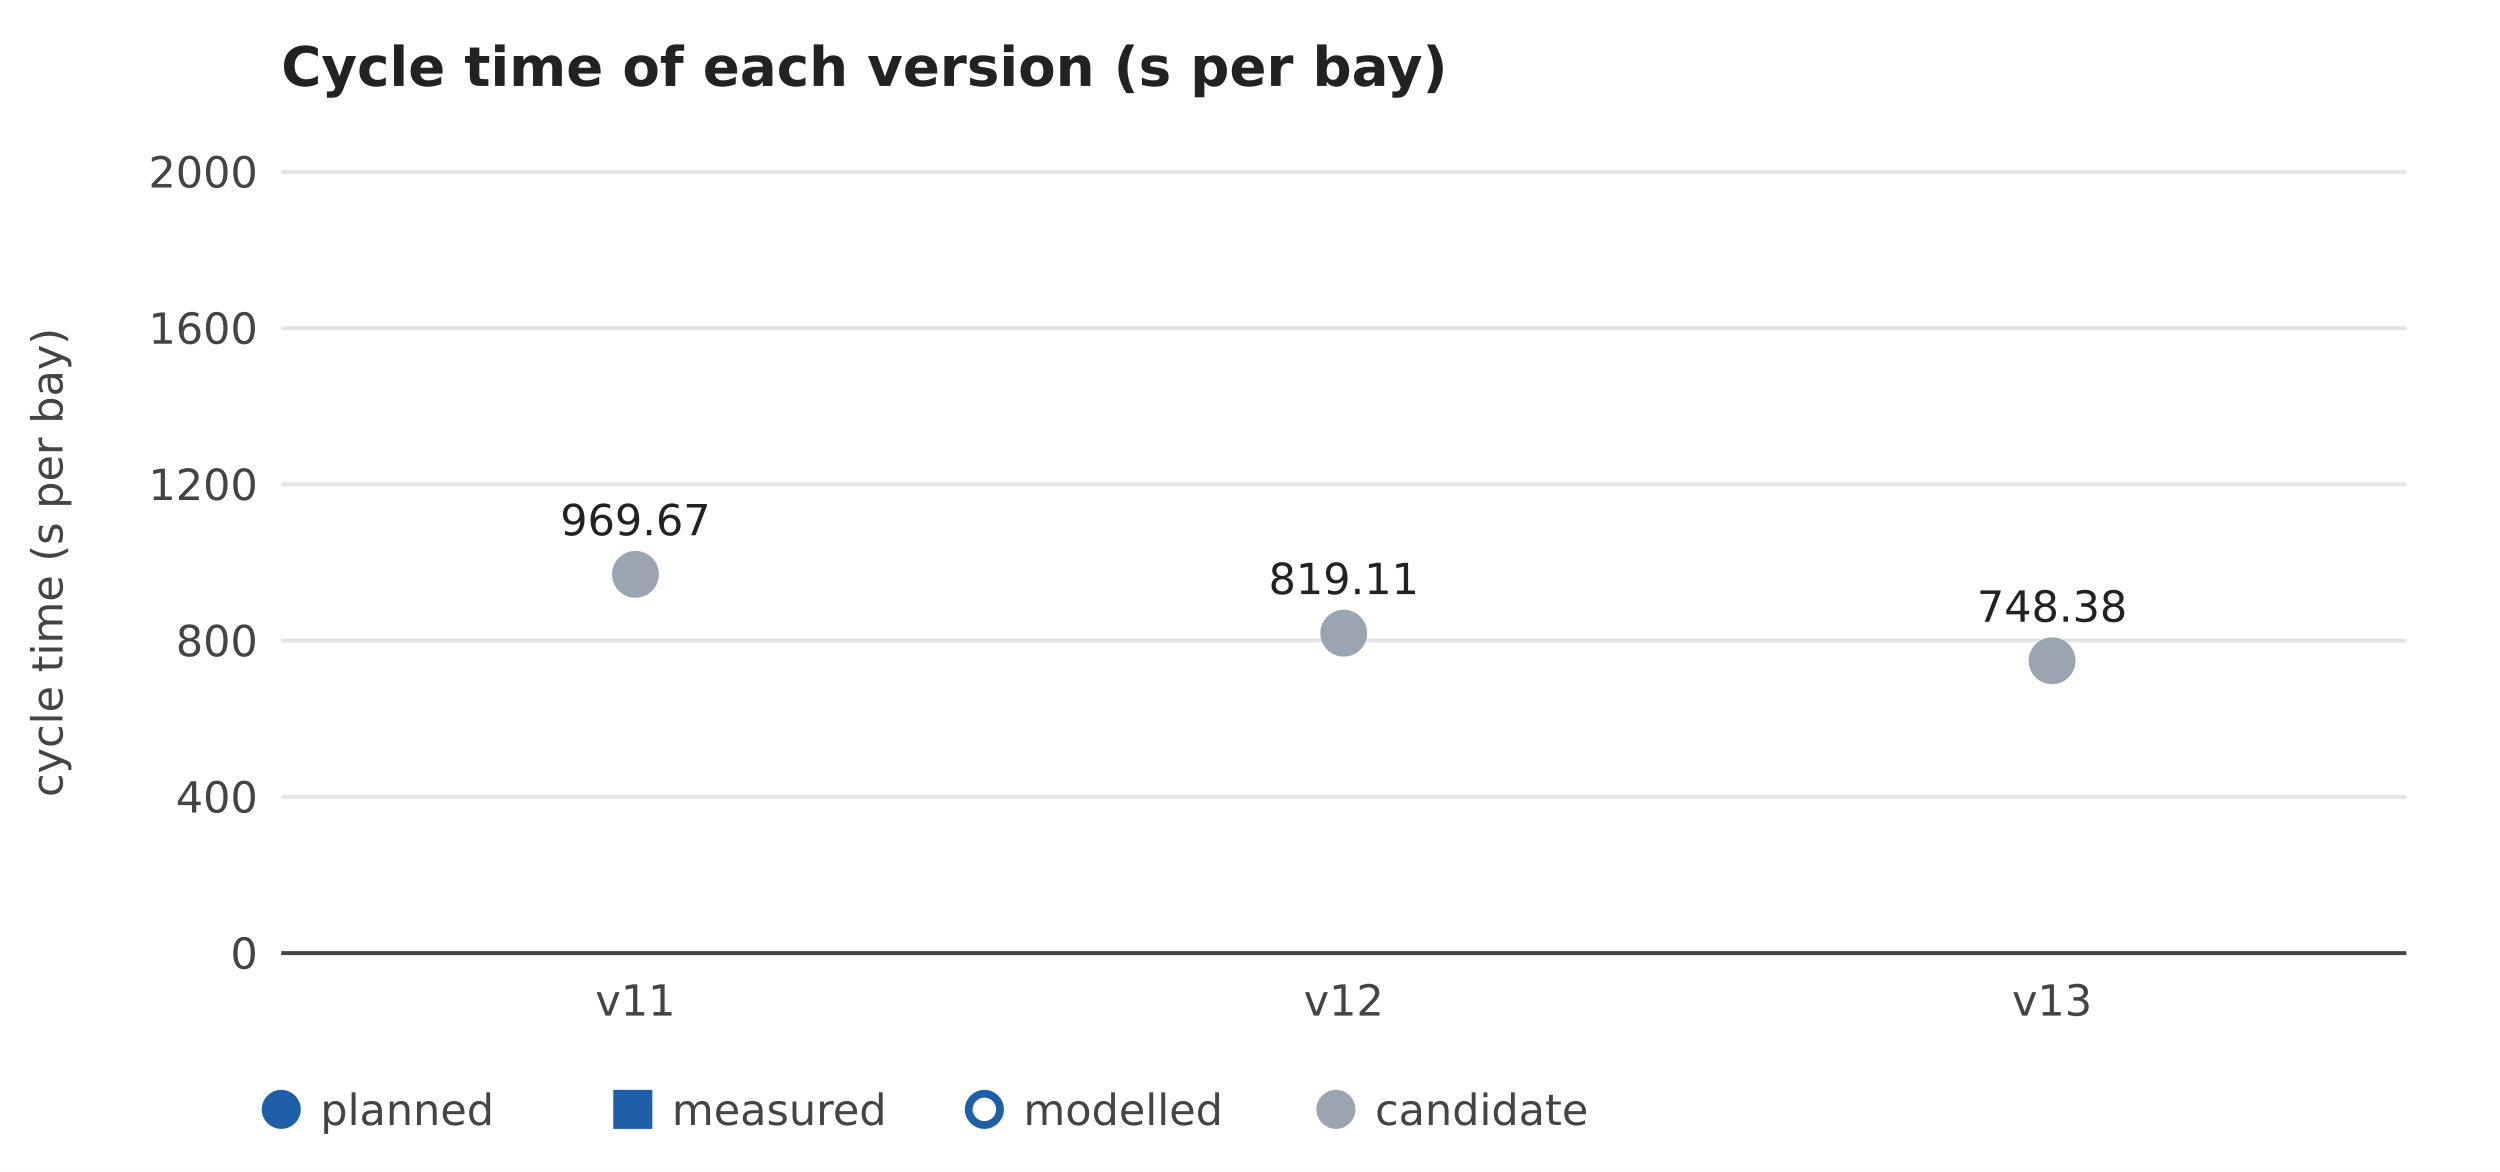
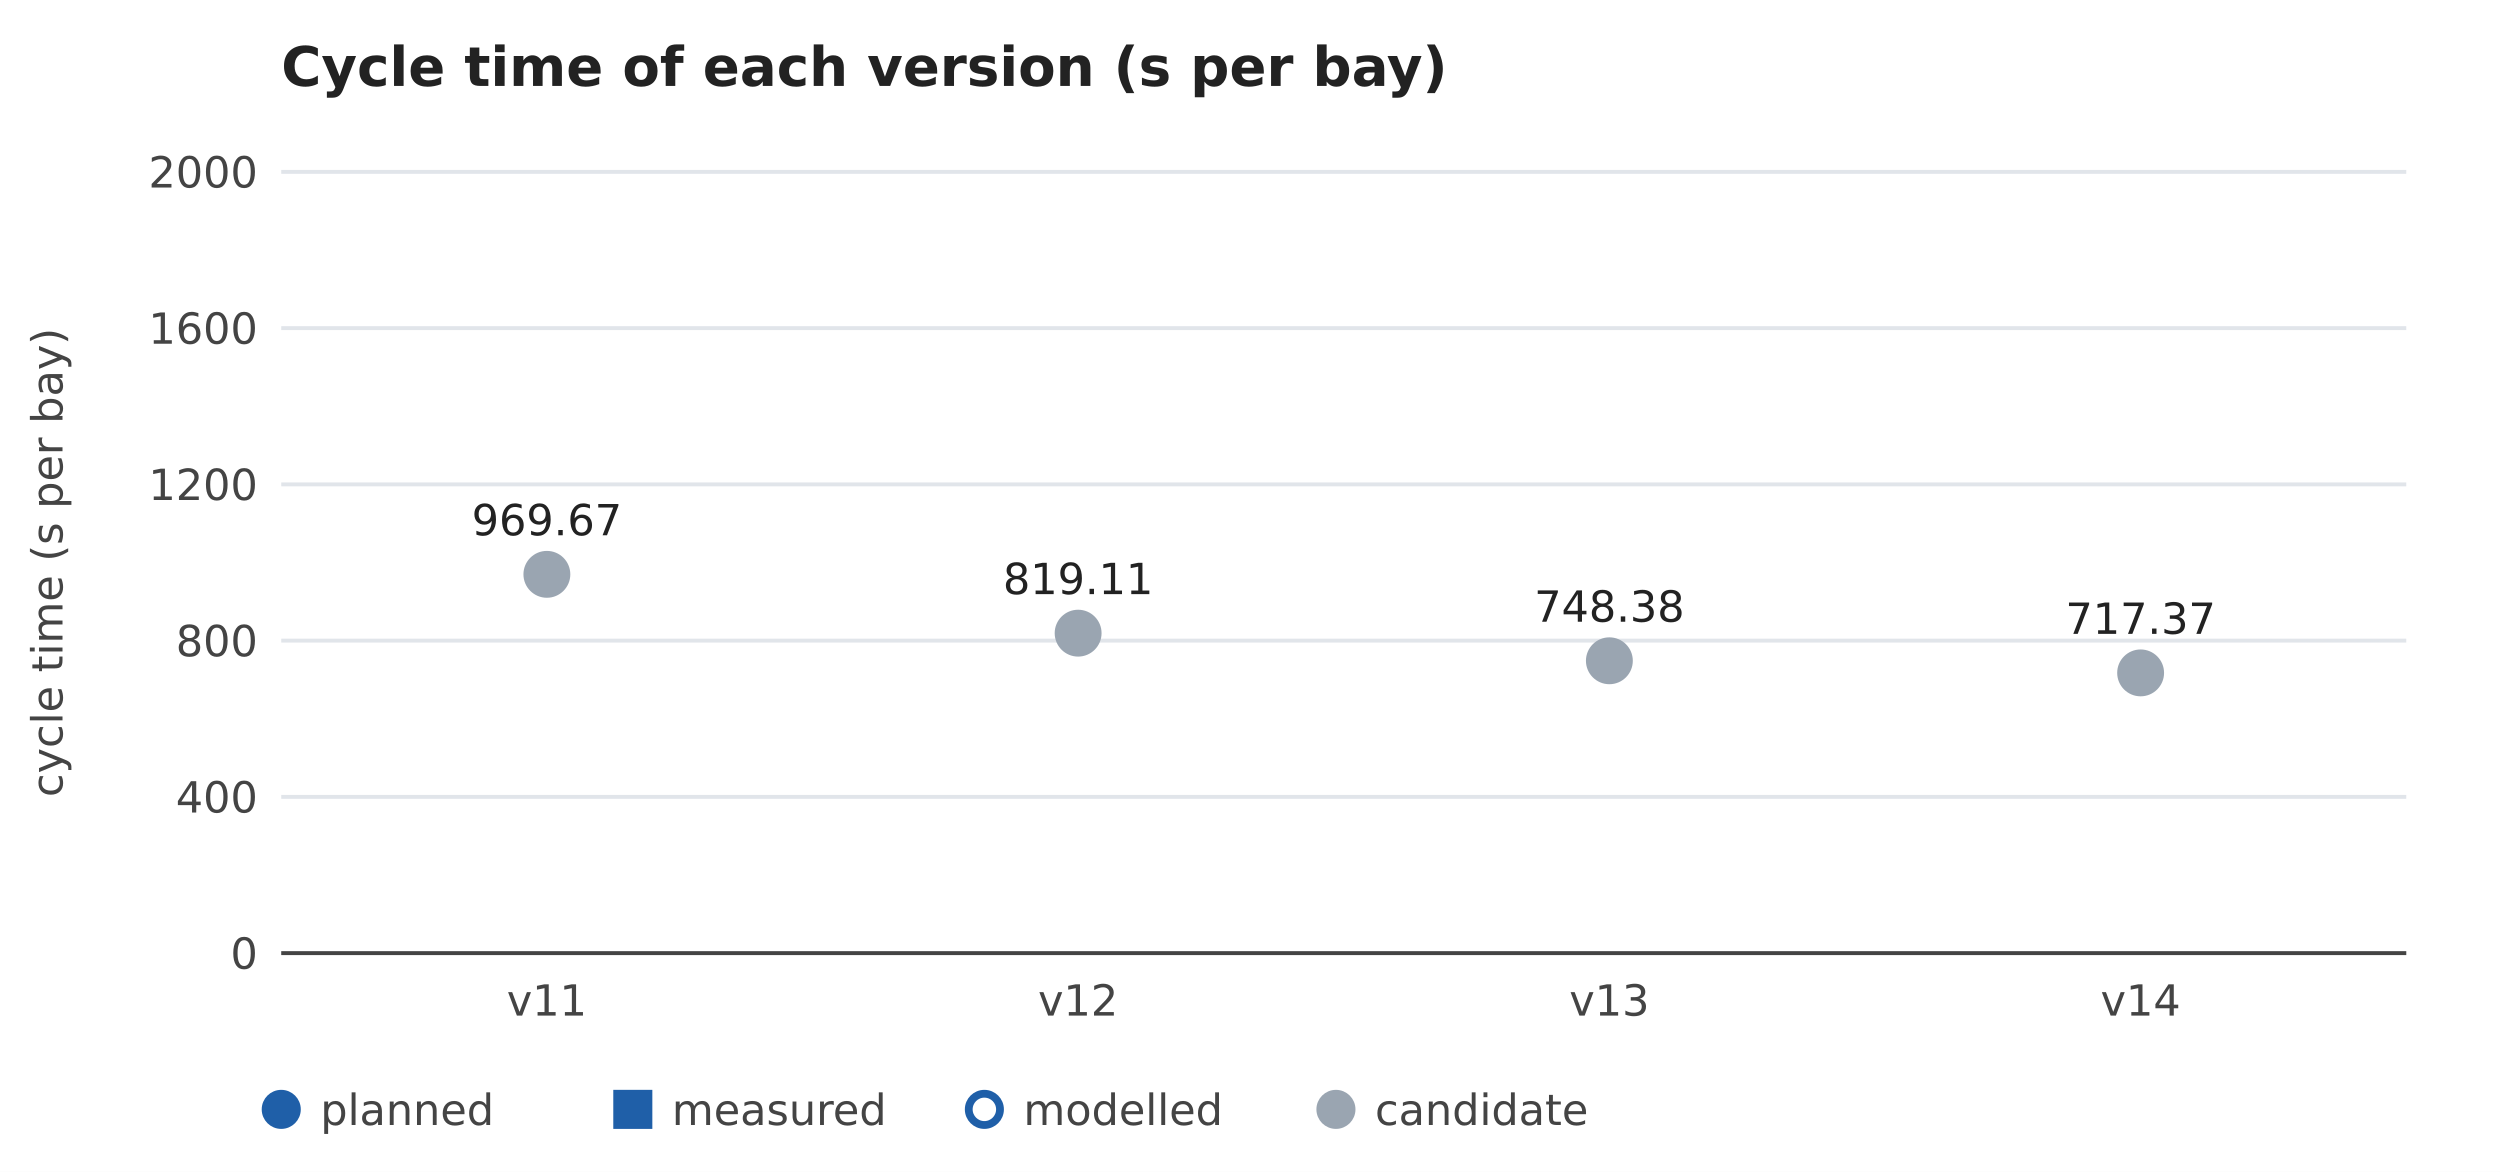
<svg xmlns="http://www.w3.org/2000/svg" width="640" height="300" viewBox="0 0 640 300" font-family="DejaVu Sans, Arial, sans-serif" font-size="11">
  <rect width="640" height="300" fill="#ffffff" />
  <text x="72" y="22" font-size="14" font-weight="bold" fill="#222222">Cycle time of each version (s per bay)</text>
  <line x1="72" y1="244.00" x2="616" y2="244.00" stroke="#e1e5ea" stroke-width="1" />
  <text x="66" y="248.00" text-anchor="end" fill="#444444">0</text>
  <line x1="72" y1="204.00" x2="616" y2="204.00" stroke="#e1e5ea" stroke-width="1" />
  <text x="66" y="208.00" text-anchor="end" fill="#444444">400</text>
  <line x1="72" y1="164.00" x2="616" y2="164.00" stroke="#e1e5ea" stroke-width="1" />
  <text x="66" y="168.00" text-anchor="end" fill="#444444">800</text>
  <line x1="72" y1="124.00" x2="616" y2="124.00" stroke="#e1e5ea" stroke-width="1" />
  <text x="66" y="128.00" text-anchor="end" fill="#444444">1200</text>
  <line x1="72" y1="84.00" x2="616" y2="84.00" stroke="#e1e5ea" stroke-width="1" />
  <text x="66" y="88.00" text-anchor="end" fill="#444444">1600</text>
  <line x1="72" y1="44.00" x2="616" y2="44.00" stroke="#e1e5ea" stroke-width="1" />
  <text x="66" y="48.00" text-anchor="end" fill="#444444">2000</text>
  <line x1="72" y1="244" x2="616" y2="244" stroke="#444444" />
  <text transform="translate(16 144.00) rotate(-90)" text-anchor="middle" fill="#444444">cycle time (s per bay)</text>
-   <text x="162.67" y="260" text-anchor="middle" fill="#444444">v11</text>
-   <text x="344.00" y="260" text-anchor="middle" fill="#444444">v12</text>
-   <text x="525.33" y="260" text-anchor="middle" fill="#444444">v13</text>
-   <circle cx="162.67" cy="147.03" r="5" fill="#9aa5b1" stroke="#9aa5b1" stroke-width="2" />
-   <text x="162.67" y="137.03" text-anchor="middle" fill="#222222">969.67</text>
-   <circle cx="344.00" cy="162.09" r="5" fill="#9aa5b1" stroke="#9aa5b1" stroke-width="2" />
-   <text x="344.00" y="152.09" text-anchor="middle" fill="#222222">819.11</text>
-   <circle cx="525.33" cy="169.16" r="5" fill="#9aa5b1" stroke="#9aa5b1" stroke-width="2" />
-   <text x="525.33" y="159.16" text-anchor="middle" fill="#222222">748.38</text>
+   <text x="140.00" y="260" text-anchor="middle" fill="#444444">v11</text>
+   <text x="276.00" y="260" text-anchor="middle" fill="#444444">v12</text>
+   <text x="412.00" y="260" text-anchor="middle" fill="#444444">v13</text>
+   <text x="548.00" y="260" text-anchor="middle" fill="#444444">v14</text>
+   <circle cx="140.00" cy="147.03" r="5" fill="#9aa5b1" stroke="#9aa5b1" stroke-width="2" />
+   <text x="140.00" y="137.03" text-anchor="middle" fill="#222222">969.67</text>
+   <circle cx="276.00" cy="162.09" r="5" fill="#9aa5b1" stroke="#9aa5b1" stroke-width="2" />
+   <text x="276.00" y="152.09" text-anchor="middle" fill="#222222">819.11</text>
+   <circle cx="412.00" cy="169.16" r="5" fill="#9aa5b1" stroke="#9aa5b1" stroke-width="2" />
+   <text x="412.00" y="159.16" text-anchor="middle" fill="#222222">748.38</text>
+   <circle cx="548.00" cy="172.26" r="5" fill="#9aa5b1" stroke="#9aa5b1" stroke-width="2" />
+   <text x="548.00" y="162.26" text-anchor="middle" fill="#222222">717.37</text>
  <circle cx="72" cy="284" r="4" fill="#1f5fa8" stroke="#1f5fa8" stroke-width="2" />
  <text x="82" y="288" fill="#444444">planned</text>
  <rect x="158" y="280" width="8" height="8" fill="#1f5fa8" stroke="#1f5fa8" stroke-width="2" />
  <text x="172" y="288" fill="#444444">measured</text>
  <circle cx="252" cy="284" r="4" fill="#ffffff" stroke="#1f5fa8" stroke-width="2" />
  <text x="262" y="288" fill="#444444">modelled</text>
  <circle cx="342" cy="284" r="4" fill="#9aa5b1" stroke="#9aa5b1" stroke-width="2" />
  <text x="352" y="288" fill="#444444">candidate</text>
</svg>
